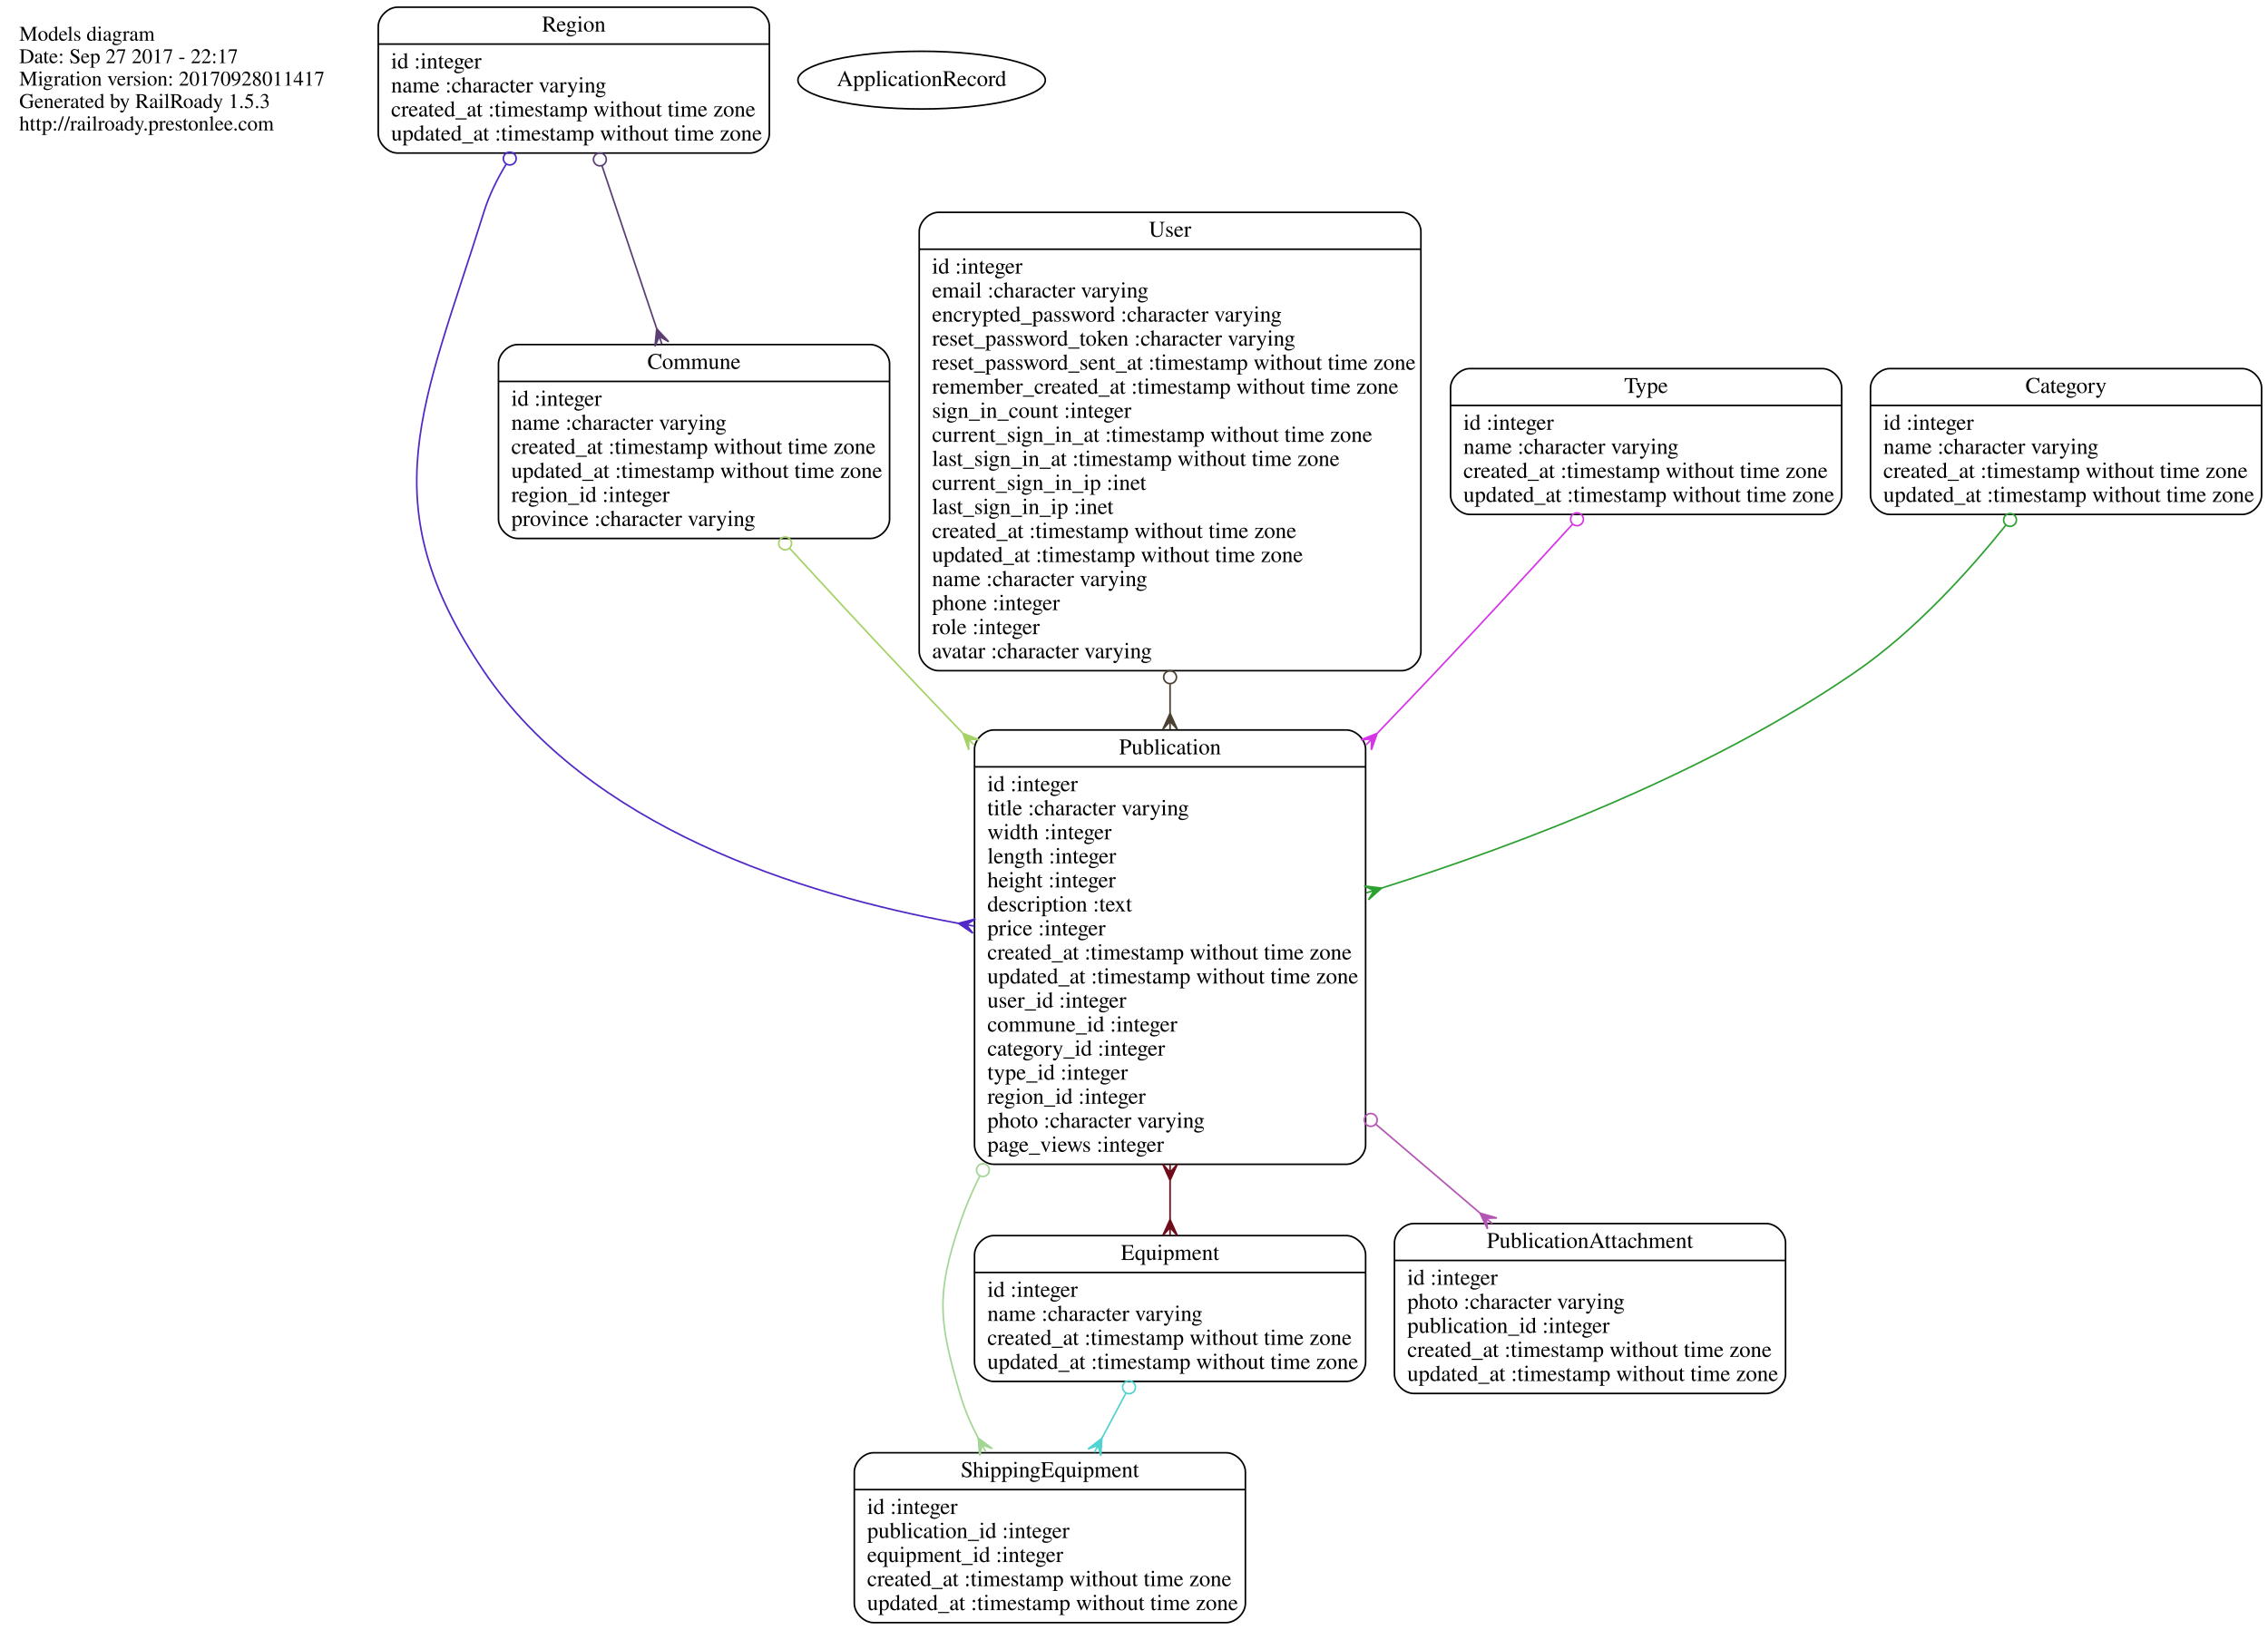
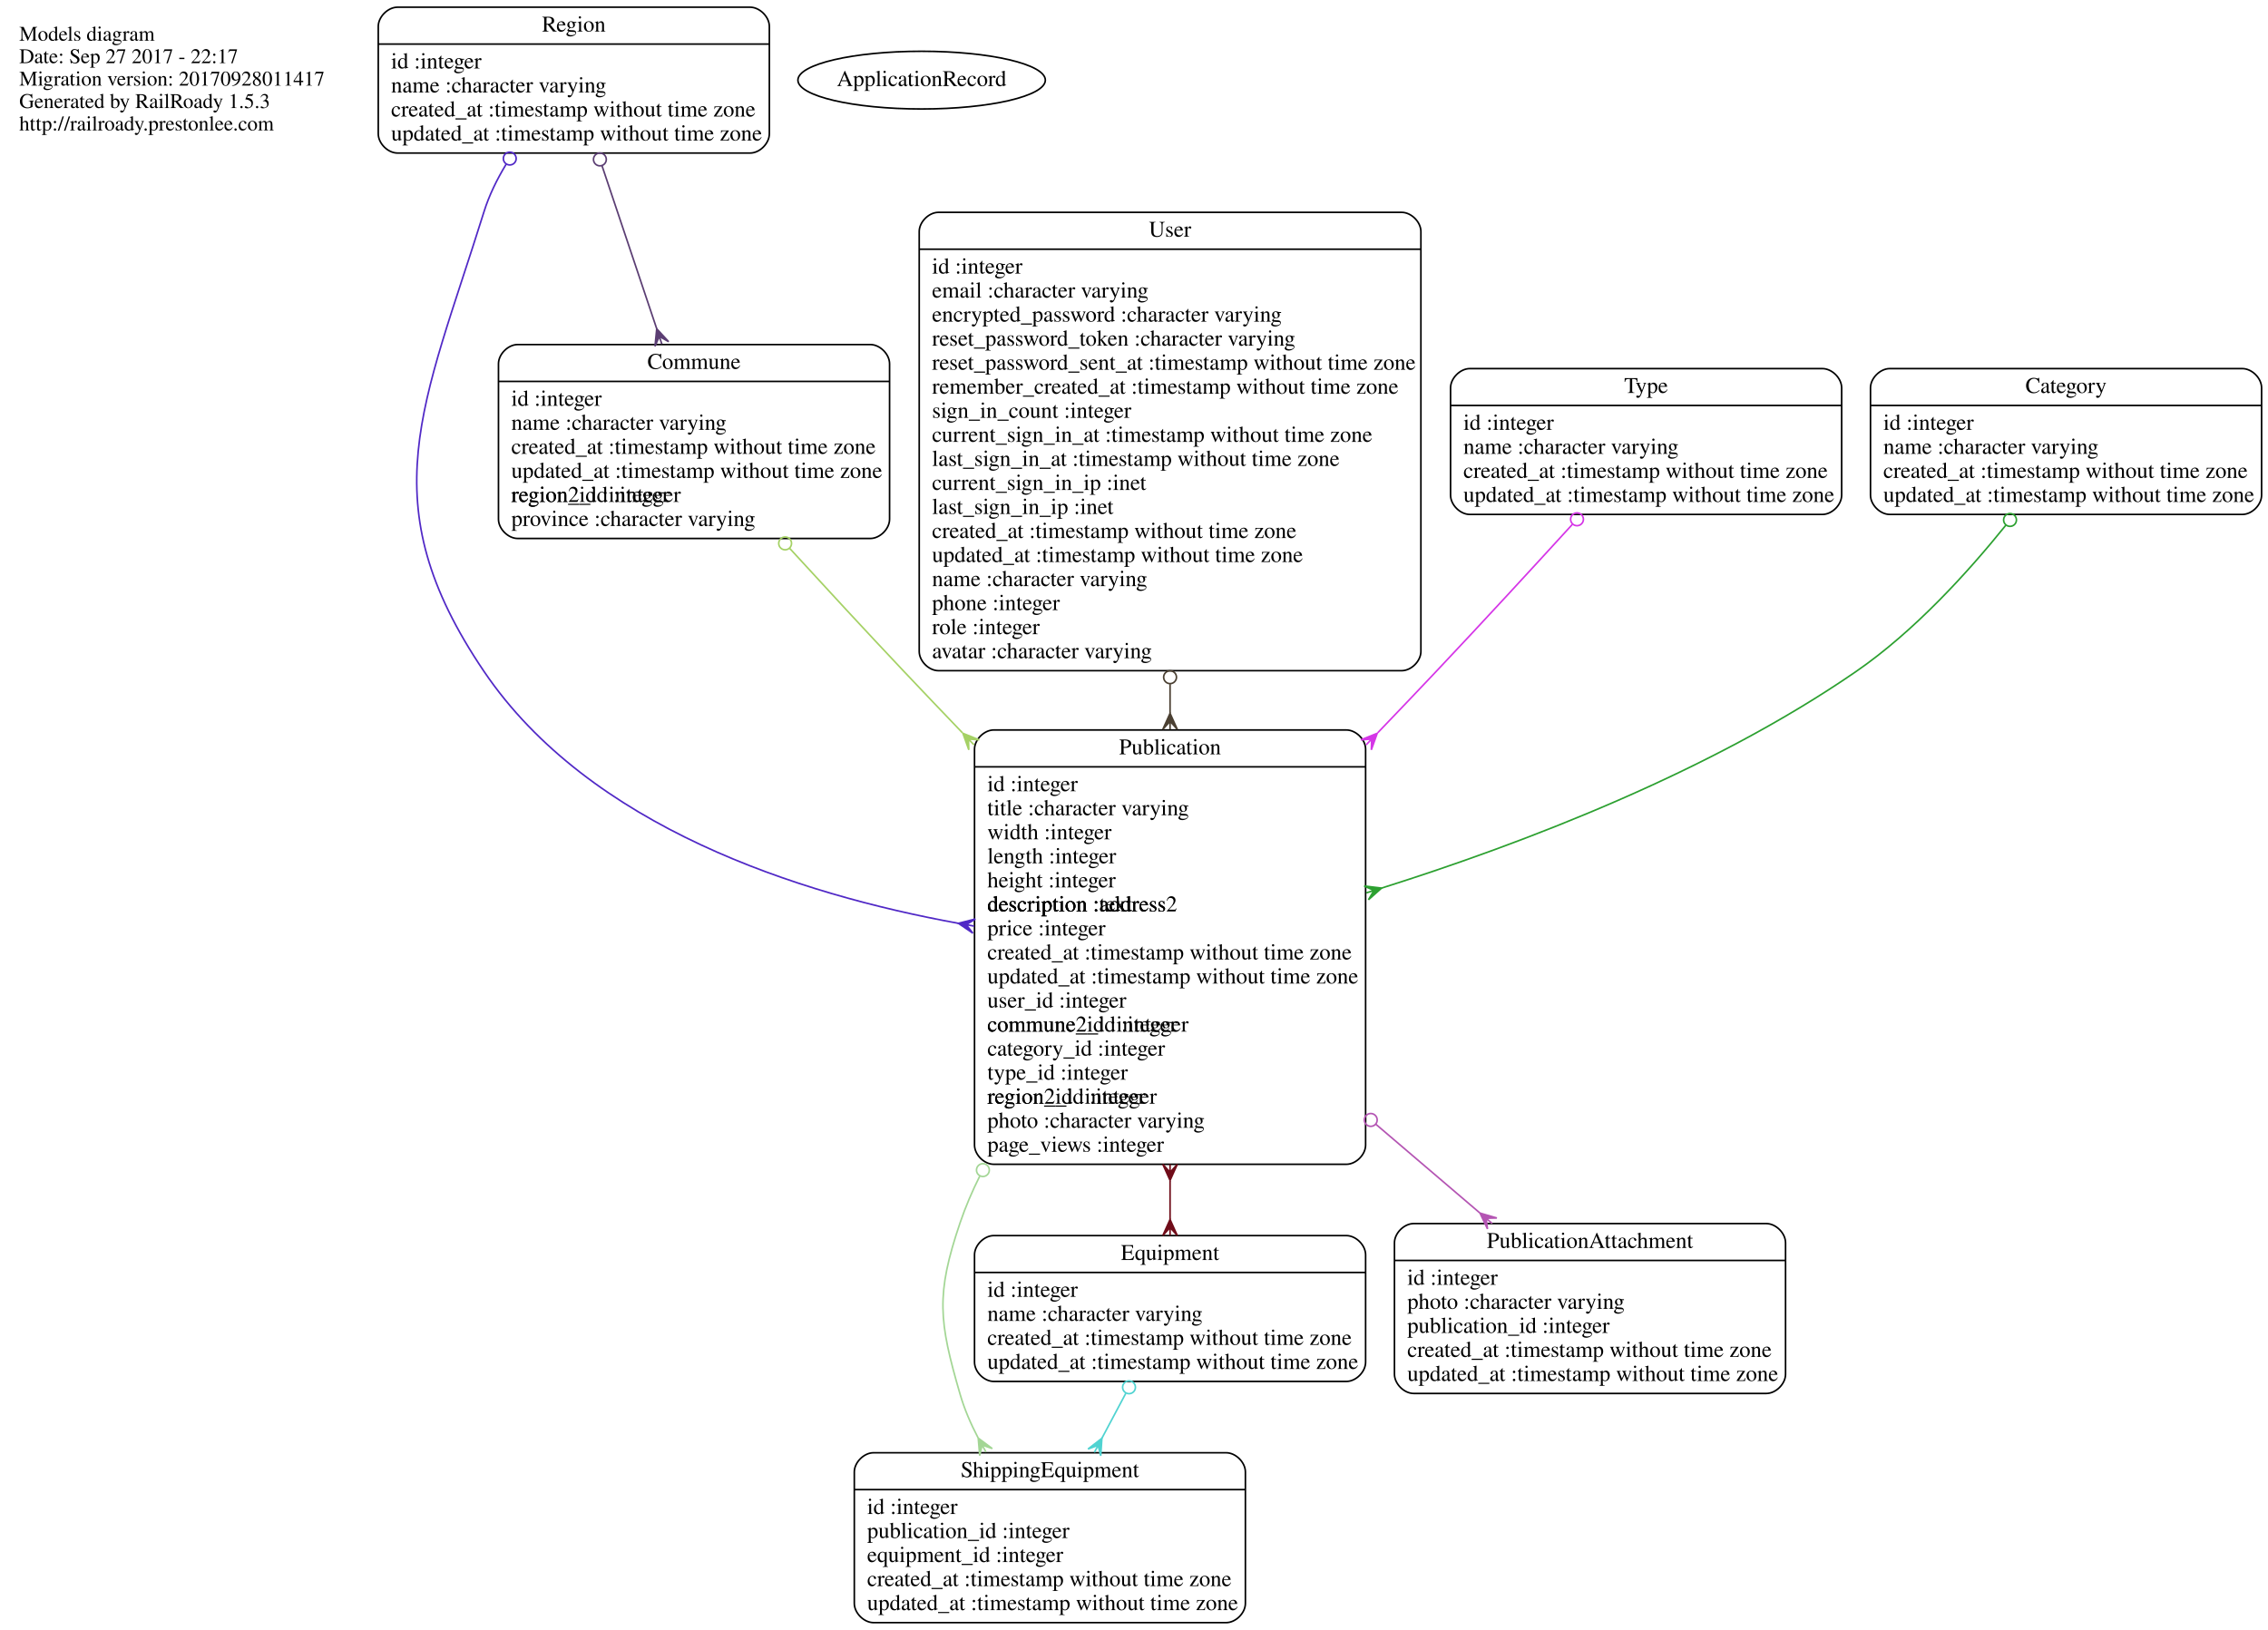
<svg xmlns="http://www.w3.org/2000/svg" width="1415pt" height="1017pt" viewBox="0.00 0.00 1415.00 1017.00">
  <g id="graph0" class="graph" transform="scale(1 1) rotate(0) translate(4 1013)">
    <polygon fill="none" stroke="none" points="-4,4 -4,-1013 1411,-1013 1411,4 -4,4" />
    <g id="node1" class="node">
      <text text-anchor="start" x="8" y="-987.6" font-family="Times,serif" font-size="13.00">Models diagram</text>
      <text text-anchor="start" x="8" y="-973.6" font-family="Times,serif" font-size="13.00">Date: Sep 27 2017 - 22:17</text>
      <text text-anchor="start" x="8" y="-959.6" font-family="Times,serif" font-size="13.00">Migration version: 20170928011417</text>
      <text text-anchor="start" x="8" y="-945.6" font-family="Times,serif" font-size="13.00">Generated by RailRoady 1.5.3</text>
      <text text-anchor="start" x="8" y="-931.6" font-family="Times,serif" font-size="13.00">http://railroady.prestonlee.com</text>
    </g>
    <g id="node2" class="node">
      <path fill="none" stroke="black" d="M616,-286.5C616,-286.5 836,-286.5 836,-286.5 842,-286.5 848,-292.5 848,-298.5 848,-298.5 848,-545.5 848,-545.5 848,-551.5 842,-557.5 836,-557.5 836,-557.5 616,-557.5 616,-557.5 610,-557.5 604,-551.5 604,-545.5 604,-545.5 604,-298.5 604,-298.5 604,-292.5 610,-286.5 616,-286.5" />
      <text text-anchor="middle" x="726" y="-542.3" font-family="Times,serif" font-size="14.00">Publication</text>
      <polyline fill="none" stroke="black" points="604,-534.5 848,-534.5 " />
      <text text-anchor="start" x="612" y="-519.3" font-family="Times,serif" font-size="14.00">id :integer</text>
      <text text-anchor="start" x="612" y="-504.3" font-family="Times,serif" font-size="14.00">title :character varying</text>
      <text text-anchor="start" x="612" y="-489.3" font-family="Times,serif" font-size="14.00">width :integer</text>
      <text text-anchor="start" x="612" y="-474.3" font-family="Times,serif" font-size="14.00">length :integer</text>
      <text text-anchor="start" x="612" y="-459.3" font-family="Times,serif" font-size="14.00">height :integer</text>
      <text text-anchor="start" x="612" y="-444.3" font-family="Times,serif" font-size="14.00">description :text</text>
+       <text text-anchor="start" x="612" y="-444.3" font-family="Times,serif" font-size="14.00">description :address</text>
+       <text text-anchor="start" x="612" y="-444.3" font-family="Times,serif" font-size="14.00">description :address2</text>
      <text text-anchor="start" x="612" y="-429.3" font-family="Times,serif" font-size="14.00">price :integer</text>
      <text text-anchor="start" x="612" y="-414.3" font-family="Times,serif" font-size="14.00">created_at :timestamp without time zone</text>
      <text text-anchor="start" x="612" y="-399.3" font-family="Times,serif" font-size="14.00">updated_at :timestamp without time zone</text>
      <text text-anchor="start" x="612" y="-384.3" font-family="Times,serif" font-size="14.00">user_id :integer</text>
      <text text-anchor="start" x="612" y="-369.3" font-family="Times,serif" font-size="14.00">commune_id :integer</text>
+       <text text-anchor="start" x="612" y="-369.3" font-family="Times,serif" font-size="14.00">commune2_id :integer</text>
      <text text-anchor="start" x="612" y="-354.3" font-family="Times,serif" font-size="14.00">category_id :integer</text>
      <text text-anchor="start" x="612" y="-339.3" font-family="Times,serif" font-size="14.00">type_id :integer</text>
      <text text-anchor="start" x="612" y="-324.3" font-family="Times,serif" font-size="14.00">region_id :integer</text>
+       <text text-anchor="start" x="612" y="-324.3" font-family="Times,serif" font-size="14.00">region2_id :integer</text>
      <text text-anchor="start" x="612" y="-309.3" font-family="Times,serif" font-size="14.00">photo :character varying</text>
      <text text-anchor="start" x="612" y="-294.3" font-family="Times,serif" font-size="14.00">page_views :integer</text>
    </g>
    <g id="node3" class="node">
      <path fill="none" stroke="black" d="M541,-0.5C541,-0.5 761,-0.5 761,-0.5 767,-0.5 773,-6.5 773,-12.5 773,-12.5 773,-94.5 773,-94.5 773,-100.5 767,-106.5 761,-106.5 761,-106.5 541,-106.5 541,-106.5 535,-106.5 529,-100.5 529,-94.5 529,-94.5 529,-12.5 529,-12.5 529,-6.5 535,-0.5 541,-0.5" />
      <text text-anchor="middle" x="651" y="-91.3" font-family="Times,serif" font-size="14.00">ShippingEquipment</text>
      <polyline fill="none" stroke="black" points="529,-83.5 773,-83.5 " />
      <text text-anchor="start" x="537" y="-68.3" font-family="Times,serif" font-size="14.00">id :integer</text>
      <text text-anchor="start" x="537" y="-53.3" font-family="Times,serif" font-size="14.00">publication_id :integer</text>
      <text text-anchor="start" x="537" y="-38.3" font-family="Times,serif" font-size="14.00">equipment_id :integer</text>
      <text text-anchor="start" x="537" y="-23.3" font-family="Times,serif" font-size="14.00">created_at :timestamp without time zone</text>
      <text text-anchor="start" x="537" y="-8.3" font-family="Times,serif" font-size="14.00">updated_at :timestamp without time zone</text>
    </g>
    <g id="edge1" class="edge">
      <path fill="none" stroke="#a3d695" d="M607.303,-279.176C602.523,-269.634 598.349,-259.878 595,-250 579.731,-204.962 581.763,-188.676 595,-143 597.667,-133.798 601.609,-124.634 606.188,-115.883" />
      <ellipse fill="none" stroke="#a3d695" cx="609.228" cy="-282.881" rx="4" ry="4" />
      <polygon fill="#a3d695" stroke="#a3d695" points="606.306,-115.669 615.097,-109.114 608.734,-111.299 611.163,-106.928 611.163,-106.928 611.163,-106.928 608.734,-111.299 607.229,-104.742 606.306,-115.669 606.306,-115.669" />
    </g>
    <g id="node5" class="node">
      <path fill="none" stroke="black" d="M616,-151C616,-151 836,-151 836,-151 842,-151 848,-157 848,-163 848,-163 848,-230 848,-230 848,-236 842,-242 836,-242 836,-242 616,-242 616,-242 610,-242 604,-236 604,-230 604,-230 604,-163 604,-163 604,-157 610,-151 616,-151" />
      <text text-anchor="middle" x="726" y="-226.8" font-family="Times,serif" font-size="14.00">Equipment</text>
      <polyline fill="none" stroke="black" points="604,-219 848,-219 " />
      <text text-anchor="start" x="612" y="-203.8" font-family="Times,serif" font-size="14.00">id :integer</text>
      <text text-anchor="start" x="612" y="-188.8" font-family="Times,serif" font-size="14.00">name :character varying</text>
      <text text-anchor="start" x="612" y="-173.8" font-family="Times,serif" font-size="14.00">created_at :timestamp without time zone</text>
      <text text-anchor="start" x="612" y="-158.8" font-family="Times,serif" font-size="14.00">updated_at :timestamp without time zone</text>
    </g>
    <g id="edge2" class="edge">
      <path fill="none" stroke="#700c19" d="M726,-276.147C726,-267.792 726,-259.708 726,-252.108" />
      <polygon fill="#700c19" stroke="#700c19" points="726,-276.475 721.5,-286.475 726,-281.475 726,-286.475 726,-286.475 726,-286.475 726,-281.475 730.5,-286.475 726,-276.475 726,-276.475" />
      <polygon fill="#700c19" stroke="#700c19" points="726,-252.062 730.5,-242.062 726,-247.062 726,-242.062 726,-242.062 726,-242.062 726,-247.062 721.5,-242.062 726,-252.062 726,-252.062" />
    </g>
    <g id="node8" class="node">
      <path fill="none" stroke="black" d="M878,-143.5C878,-143.5 1098,-143.5 1098,-143.5 1104,-143.5 1110,-149.5 1110,-155.5 1110,-155.5 1110,-237.5 1110,-237.5 1110,-243.5 1104,-249.5 1098,-249.5 1098,-249.5 878,-249.5 878,-249.5 872,-249.5 866,-243.5 866,-237.5 866,-237.5 866,-155.5 866,-155.5 866,-149.5 872,-143.5 878,-143.5" />
      <text text-anchor="middle" x="988" y="-234.3" font-family="Times,serif" font-size="14.00">PublicationAttachment</text>
      <polyline fill="none" stroke="black" points="866,-226.5 1110,-226.5 " />
      <text text-anchor="start" x="874" y="-211.3" font-family="Times,serif" font-size="14.00">id :integer</text>
      <text text-anchor="start" x="874" y="-196.3" font-family="Times,serif" font-size="14.00">photo :character varying</text>
      <text text-anchor="start" x="874" y="-181.3" font-family="Times,serif" font-size="14.00">publication_id :integer</text>
      <text text-anchor="start" x="874" y="-166.3" font-family="Times,serif" font-size="14.00">created_at :timestamp without time zone</text>
      <text text-anchor="start" x="874" y="-151.3" font-family="Times,serif" font-size="14.00">updated_at :timestamp without time zone</text>
    </g>
    <g id="edge3" class="edge">
      <path fill="none" stroke="#b455b3" d="M854.275,-311.575C876.667,-292.473 899.166,-273.28 919.152,-256.231" />
      <ellipse fill="none" stroke="#b455b3" cx="851.222" cy="-314.179" rx="4" ry="4" />
      <polygon fill="#b455b3" stroke="#b455b3" points="919.364,-256.05 929.893,-252.983 923.168,-252.805 926.972,-249.56 926.972,-249.56 926.972,-249.56 923.168,-252.805 924.052,-246.136 919.364,-256.05 919.364,-256.05" />
    </g>
    <g id="node4" class="node">
      <ellipse fill="none" stroke="black" cx="571" cy="-963" rx="77.187" ry="18" />
      <text text-anchor="middle" x="571" y="-959.3" font-family="Times,serif" font-size="14.00">ApplicationRecord</text>
    </g>
    <g id="edge4" class="edge">
      <path fill="none" stroke="#50d3d1" d="M698.352,-143.521C693.51,-134.418 688.432,-124.872 683.473,-115.55" />
      <ellipse fill="none" stroke="#50d3d1" cx="700.391" cy="-147.355" rx="4" ry="4" />
      <polygon fill="#50d3d1" stroke="#50d3d1" points="683.464,-115.531 682.74,-104.589 681.115,-111.117 678.767,-106.703 678.767,-106.703 678.767,-106.703 681.115,-111.117 674.794,-108.816 683.464,-115.531 683.464,-115.531" />
    </g>
    <g id="node6" class="node">
      <path fill="none" stroke="black" d="M244,-917.5C244,-917.5 464,-917.5 464,-917.5 470,-917.5 476,-923.5 476,-929.5 476,-929.5 476,-996.5 476,-996.5 476,-1002.5 470,-1008.5 464,-1008.5 464,-1008.5 244,-1008.5 244,-1008.5 238,-1008.5 232,-1002.5 232,-996.5 232,-996.5 232,-929.5 232,-929.5 232,-923.5 238,-917.5 244,-917.5" />
      <text text-anchor="middle" x="354" y="-993.3" font-family="Times,serif" font-size="14.00">Region</text>
      <polyline fill="none" stroke="black" points="232,-985.5 476,-985.5 " />
      <text text-anchor="start" x="240" y="-970.3" font-family="Times,serif" font-size="14.00">id :integer</text>
      <text text-anchor="start" x="240" y="-955.3" font-family="Times,serif" font-size="14.00">name :character varying</text>
      <text text-anchor="start" x="240" y="-940.3" font-family="Times,serif" font-size="14.00">created_at :timestamp without time zone</text>
      <text text-anchor="start" x="240" y="-925.3" font-family="Times,serif" font-size="14.00">updated_at :timestamp without time zone</text>
    </g>
    <g id="edge6" class="edge">
      <path fill="none" stroke="#5028c6" d="M311.745,-910.455C306.095,-901.137 301.165,-891.144 298,-881 260.006,-759.234 226.467,-699.61 298,-594 363.683,-497.026 494.181,-455.042 593.9,-436.868" />
      <ellipse fill="none" stroke="#5028c6" cx="314.042" cy="-914.065" rx="4" ry="4" />
      <polygon fill="#5028c6" stroke="#5028c6" points="593.907,-436.867 604.537,-439.562 598.832,-435.998 603.756,-435.13 603.756,-435.13 603.756,-435.13 598.832,-435.998 602.974,-430.699 593.907,-436.867 593.907,-436.867" />
    </g>
    <g id="node7" class="node">
      <path fill="none" stroke="black" d="M319,-677C319,-677 539,-677 539,-677 545,-677 551,-683 551,-689 551,-689 551,-786 551,-786 551,-792 545,-798 539,-798 539,-798 319,-798 319,-798 313,-798 307,-792 307,-786 307,-786 307,-689 307,-689 307,-683 313,-677 319,-677" />
      <text text-anchor="middle" x="429" y="-782.8" font-family="Times,serif" font-size="14.00">Commune</text>
      <polyline fill="none" stroke="black" points="307,-775 551,-775 " />
      <text text-anchor="start" x="315" y="-759.8" font-family="Times,serif" font-size="14.00">id :integer</text>
      <text text-anchor="start" x="315" y="-744.8" font-family="Times,serif" font-size="14.00">name :character varying</text>
      <text text-anchor="start" x="315" y="-729.8" font-family="Times,serif" font-size="14.00">created_at :timestamp without time zone</text>
      <text text-anchor="start" x="315" y="-714.8" font-family="Times,serif" font-size="14.00">updated_at :timestamp without time zone</text>
      <text text-anchor="start" x="315" y="-699.8" font-family="Times,serif" font-size="14.00">region_id :integer</text>
+       <text text-anchor="start" x="315" y="-699.8" font-family="Times,serif" font-size="14.00">region2_id :integer</text>
      <text text-anchor="start" x="315" y="-684.8" font-family="Times,serif" font-size="14.00">province :character varying</text>
    </g>
    <g id="edge5" class="edge">
      <path fill="none" stroke="#5b3e73" d="M371.618,-909.498C381.791,-879.181 394.711,-840.681 405.714,-807.892" />
      <ellipse fill="none" stroke="#5b3e73" cx="370.27" cy="-913.516" rx="4" ry="4" />
      <polygon fill="#5b3e73" stroke="#5b3e73" points="405.731,-807.842 413.178,-799.793 407.321,-803.102 408.912,-798.362 408.912,-798.362 408.912,-798.362 407.321,-803.102 404.646,-796.93 405.731,-807.842 405.731,-807.842" />
    </g>
    <g id="edge7" class="edge">
      <path fill="none" stroke="#a5d165" d="M488.715,-670.795C510.95,-646.528 536.492,-618.884 560,-594 571.757,-581.555 584.05,-568.665 596.399,-555.8" />
      <ellipse fill="none" stroke="#a5d165" cx="485.838" cy="-673.938" rx="4" ry="4" />
      <polygon fill="#a5d165" stroke="#a5d165" points="596.744,-555.441 606.918,-551.349 600.208,-551.836 603.673,-548.231 603.673,-548.231 603.673,-548.231 600.208,-551.836 600.429,-545.113 596.744,-555.441 596.744,-555.441" />
    </g>
    <g id="node9" class="node">
      <path fill="none" stroke="black" d="M581.5,-594.5C581.5,-594.5 870.5,-594.5 870.5,-594.5 876.5,-594.5 882.5,-600.5 882.5,-606.5 882.5,-606.5 882.5,-868.5 882.5,-868.5 882.5,-874.5 876.5,-880.5 870.5,-880.5 870.5,-880.5 581.5,-880.5 581.5,-880.5 575.5,-880.5 569.5,-874.5 569.5,-868.5 569.5,-868.5 569.5,-606.5 569.5,-606.5 569.5,-600.5 575.5,-594.5 581.5,-594.5" />
      <text text-anchor="middle" x="726" y="-865.3" font-family="Times,serif" font-size="14.00">User</text>
      <polyline fill="none" stroke="black" points="569.5,-857.5 882.5,-857.5 " />
      <text text-anchor="start" x="577.5" y="-842.3" font-family="Times,serif" font-size="14.00">id :integer</text>
      <text text-anchor="start" x="577.5" y="-827.3" font-family="Times,serif" font-size="14.00">email :character varying</text>
      <text text-anchor="start" x="577.5" y="-812.3" font-family="Times,serif" font-size="14.00">encrypted_password :character varying</text>
      <text text-anchor="start" x="577.5" y="-797.3" font-family="Times,serif" font-size="14.00">reset_password_token :character varying</text>
      <text text-anchor="start" x="577.5" y="-782.3" font-family="Times,serif" font-size="14.00">reset_password_sent_at :timestamp without time zone</text>
      <text text-anchor="start" x="577.5" y="-767.3" font-family="Times,serif" font-size="14.00">remember_created_at :timestamp without time zone</text>
      <text text-anchor="start" x="577.5" y="-752.3" font-family="Times,serif" font-size="14.00">sign_in_count :integer</text>
      <text text-anchor="start" x="577.5" y="-737.3" font-family="Times,serif" font-size="14.00">current_sign_in_at :timestamp without time zone</text>
      <text text-anchor="start" x="577.5" y="-722.3" font-family="Times,serif" font-size="14.00">last_sign_in_at :timestamp without time zone</text>
      <text text-anchor="start" x="577.5" y="-707.3" font-family="Times,serif" font-size="14.00">current_sign_in_ip :inet</text>
      <text text-anchor="start" x="577.5" y="-692.3" font-family="Times,serif" font-size="14.00">last_sign_in_ip :inet</text>
      <text text-anchor="start" x="577.5" y="-677.3" font-family="Times,serif" font-size="14.00">created_at :timestamp without time zone</text>
      <text text-anchor="start" x="577.5" y="-662.3" font-family="Times,serif" font-size="14.00">updated_at :timestamp without time zone</text>
      <text text-anchor="start" x="577.5" y="-647.3" font-family="Times,serif" font-size="14.00">name :character varying</text>
      <text text-anchor="start" x="577.5" y="-632.3" font-family="Times,serif" font-size="14.00">phone :integer</text>
      <text text-anchor="start" x="577.5" y="-617.3" font-family="Times,serif" font-size="14.00">role :integer</text>
      <text text-anchor="start" x="577.5" y="-602.3" font-family="Times,serif" font-size="14.00">avatar :character varying</text>
    </g>
    <g id="edge8" class="edge">
      <path fill="none" stroke="#4b4032" d="M726,-586.153C726,-580.113 726,-574.061 726,-568.032" />
      <ellipse fill="none" stroke="#4b4032" cx="726" cy="-590.426" rx="4" ry="4" />
      <polygon fill="#4b4032" stroke="#4b4032" points="726,-567.914 730.5,-557.914 726,-562.914 726,-557.914 726,-557.914 726,-557.914 726,-562.914 721.5,-557.914 726,-567.914 726,-567.914" />
    </g>
    <g id="node10" class="node">
      <path fill="none" stroke="black" d="M913,-692C913,-692 1133,-692 1133,-692 1139,-692 1145,-698 1145,-704 1145,-704 1145,-771 1145,-771 1145,-777 1139,-783 1133,-783 1133,-783 913,-783 913,-783 907,-783 901,-777 901,-771 901,-771 901,-704 901,-704 901,-698 907,-692 913,-692" />
      <text text-anchor="middle" x="1023" y="-767.8" font-family="Times,serif" font-size="14.00">Type</text>
      <polyline fill="none" stroke="black" points="901,-760 1145,-760 " />
      <text text-anchor="start" x="909" y="-744.8" font-family="Times,serif" font-size="14.00">id :integer</text>
      <text text-anchor="start" x="909" y="-729.8" font-family="Times,serif" font-size="14.00">name :character varying</text>
      <text text-anchor="start" x="909" y="-714.8" font-family="Times,serif" font-size="14.00">created_at :timestamp without time zone</text>
      <text text-anchor="start" x="909" y="-699.8" font-family="Times,serif" font-size="14.00">updated_at :timestamp without time zone</text>
    </g>
    <g id="edge9" class="edge">
      <path fill="none" stroke="#d535e7" d="M977.042,-685.838C952.066,-658.476 920.535,-624.205 892,-594 880.243,-581.555 867.95,-568.665 855.601,-555.8" />
      <ellipse fill="none" stroke="#d535e7" cx="979.897" cy="-688.968" rx="4" ry="4" />
      <polygon fill="#d535e7" stroke="#d535e7" points="855.256,-555.441 851.571,-545.113 851.792,-551.836 848.327,-548.231 848.327,-548.231 848.327,-548.231 851.792,-551.836 845.082,-551.349 855.256,-555.441 855.256,-555.441" />
    </g>
    <g id="node11" class="node">
      <path fill="none" stroke="black" d="M1175,-692C1175,-692 1395,-692 1395,-692 1401,-692 1407,-698 1407,-704 1407,-704 1407,-771 1407,-771 1407,-777 1401,-783 1395,-783 1395,-783 1175,-783 1175,-783 1169,-783 1163,-777 1163,-771 1163,-771 1163,-704 1163,-704 1163,-698 1169,-692 1175,-692" />
      <text text-anchor="middle" x="1285" y="-767.8" font-family="Times,serif" font-size="14.00">Category</text>
      <polyline fill="none" stroke="black" points="1163,-760 1407,-760 " />
      <text text-anchor="start" x="1171" y="-744.8" font-family="Times,serif" font-size="14.00">id :integer</text>
      <text text-anchor="start" x="1171" y="-729.8" font-family="Times,serif" font-size="14.00">name :character varying</text>
      <text text-anchor="start" x="1171" y="-714.8" font-family="Times,serif" font-size="14.00">created_at :timestamp without time zone</text>
      <text text-anchor="start" x="1171" y="-699.8" font-family="Times,serif" font-size="14.00">updated_at :timestamp without time zone</text>
    </g>
    <g id="edge10" class="edge">
      <path fill="none" stroke="#2ca030" d="M1247.56,-685.428C1223.54,-655.556 1190.16,-618.937 1154,-594 1063.43,-531.54 946.695,-486.846 858.019,-458.852" />
      <ellipse fill="none" stroke="#2ca030" cx="1250.05" cy="-688.562" rx="4" ry="4" />
      <polygon fill="#2ca030" stroke="#2ca030" points="857.985,-458.842 849.782,-451.564 853.212,-457.35 848.44,-455.859 848.44,-455.859 848.44,-455.859 853.212,-457.35 847.098,-460.154 857.985,-458.842 857.985,-458.842" />
    </g>
  </g>
</svg>
